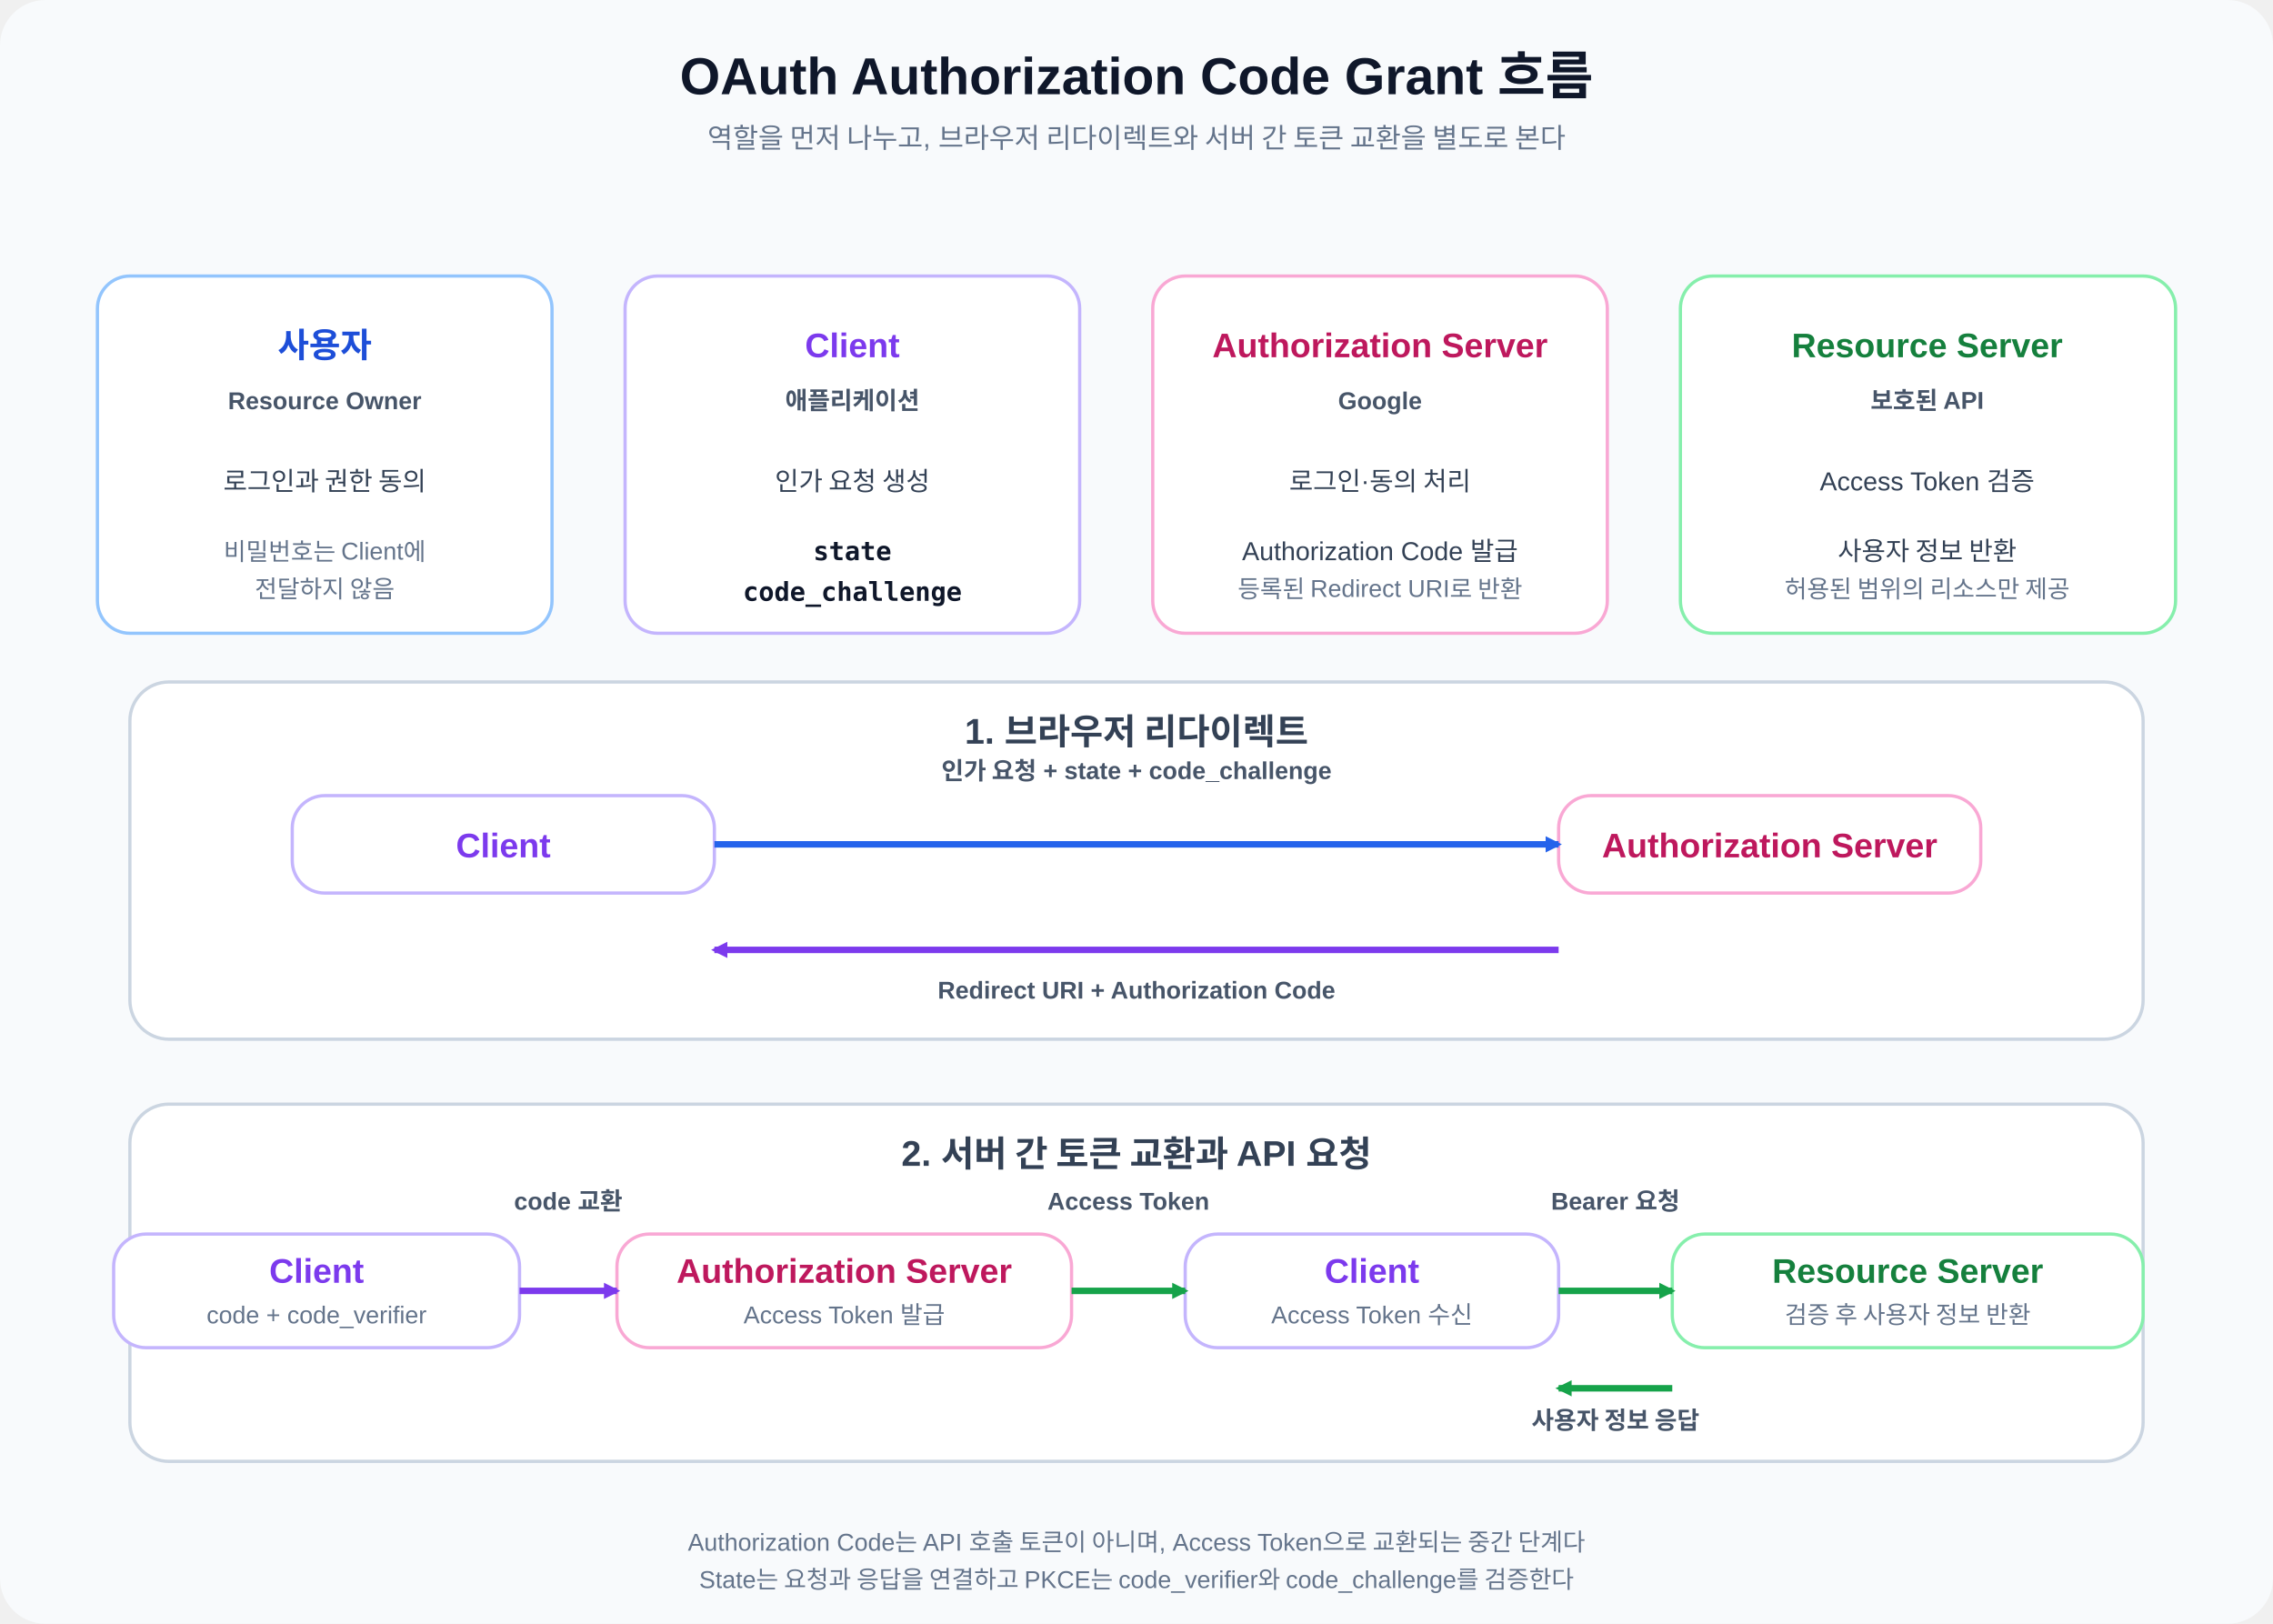
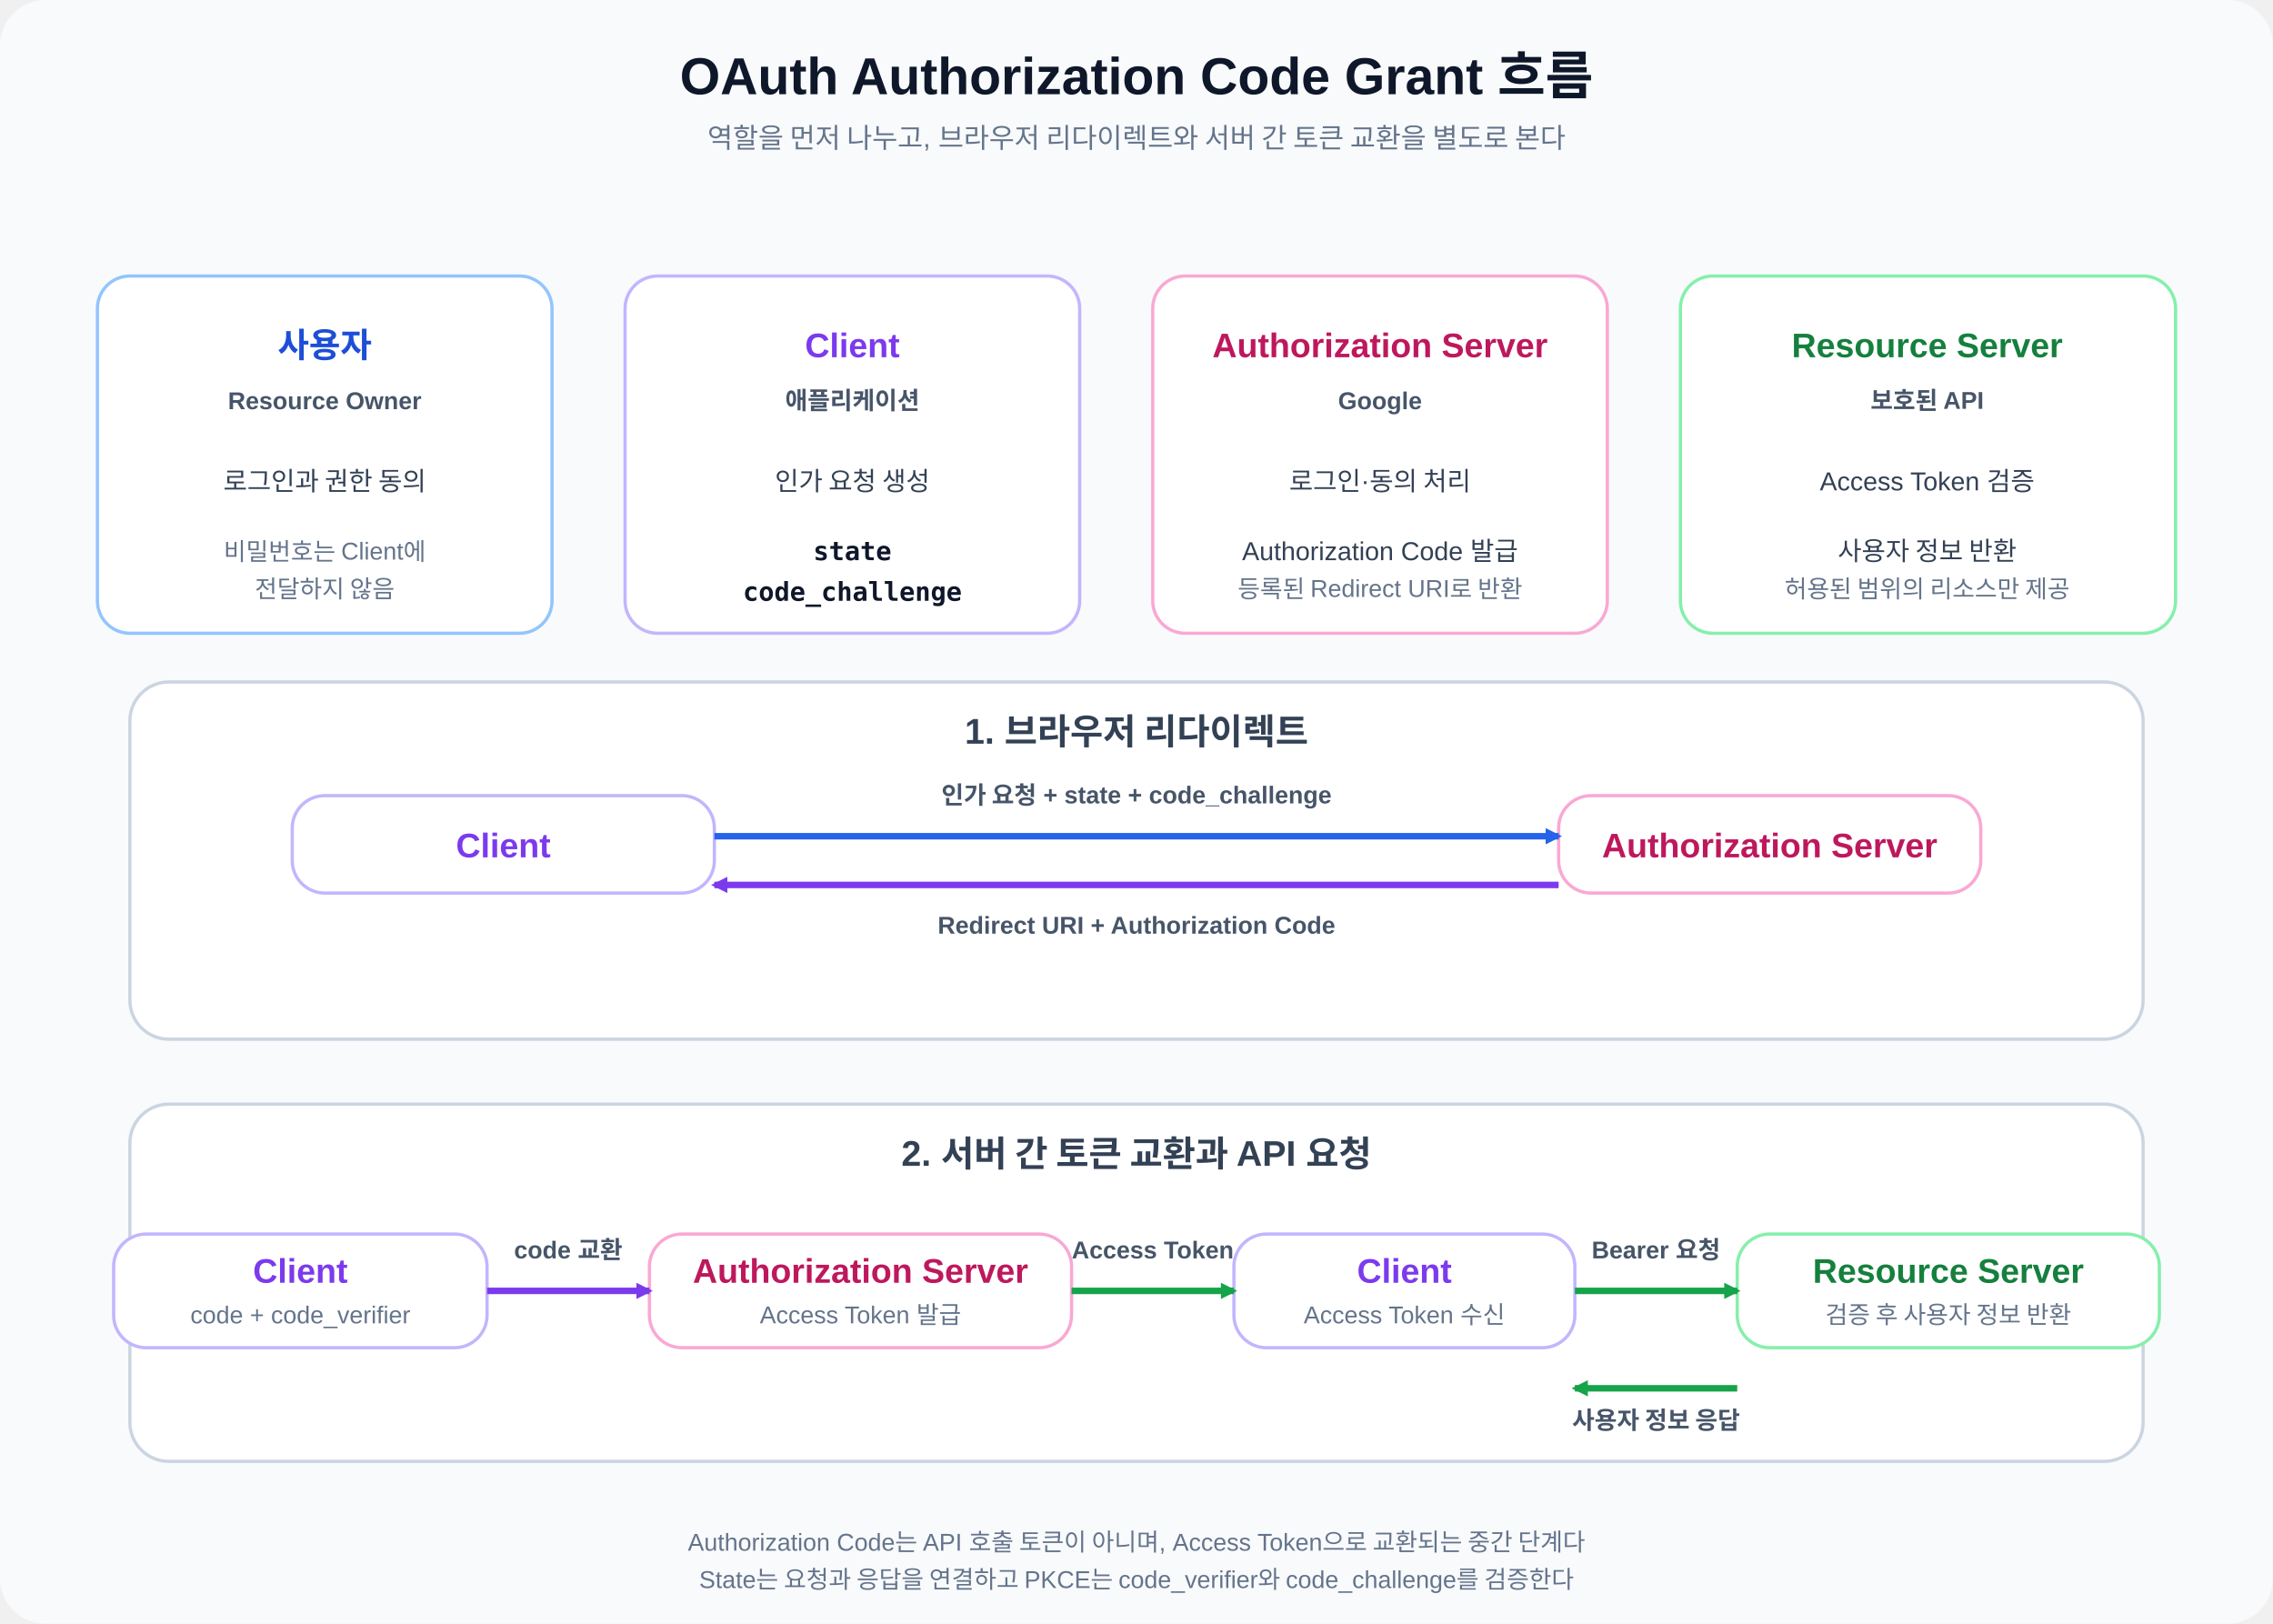
<svg xmlns="http://www.w3.org/2000/svg" width="1400" height="1000" viewBox="0 0 1400 1000" role="img" aria-labelledby="title desc">
  <defs>
    <style>
      .bg { fill: #f8fafc; }
      .title { font: 700 32px Arial, "Malgun Gothic", sans-serif; fill: #0f172a; text-anchor: middle; }
      .subtitle { font: 500 17px Arial, "Malgun Gothic", sans-serif; fill: #64748b; text-anchor: middle; }
      .heading { font: 700 22px Arial, "Malgun Gothic", sans-serif; text-anchor: middle; }
      .node { font: 700 21px Arial, "Malgun Gothic", sans-serif; text-anchor: middle; }
      .label { font: 700 15px Arial, "Malgun Gothic", sans-serif; fill: #475569; text-anchor: middle; }
      .body { font: 500 16px Arial, "Malgun Gothic", sans-serif; fill: #334155; text-anchor: middle; }
      .small { font: 500 15px Arial, "Malgun Gothic", sans-serif; fill: #64748b; text-anchor: middle; }
      .mono { font: 600 16px Consolas, "Malgun Gothic", monospace; fill: #0f172a; text-anchor: middle; }
      .box { fill: #ffffff; stroke-width: 2; rx: 20; }
      .request { stroke: #2563eb; stroke-width: 4; fill: none; marker-end: url(#arrow-blue); }
      .code { stroke: #7c3aed; stroke-width: 4; fill: none; marker-end: url(#arrow-purple); }
      .token { stroke: #16a34a; stroke-width: 4; fill: none; marker-end: url(#arrow-green); }
      .dashed { stroke-dasharray: 10 8; }
    </style>
    <marker id="arrow-blue" viewBox="0 0 10 10" refX="8" refY="5" markerUnits="userSpaceOnUse" markerWidth="10" markerHeight="10" orient="auto">
      <path d="M 0 0 L 10 5 L 0 10 z" fill="#2563eb" />
    </marker>
    <marker id="arrow-purple" viewBox="0 0 10 10" refX="8" refY="5" markerUnits="userSpaceOnUse" markerWidth="10" markerHeight="10" orient="auto">
      <path d="M 0 0 L 10 5 L 0 10 z" fill="#7c3aed" />
    </marker>
    <marker id="arrow-green" viewBox="0 0 10 10" refX="8" refY="5" markerUnits="userSpaceOnUse" markerWidth="10" markerHeight="10" orient="auto">
      <path d="M 0 0 L 10 5 L 0 10 z" fill="#16a34a" />
    </marker>
  </defs>
  <rect class="bg" width="1400" height="1000" rx="28" />
  <text class="title" x="700" y="58">OAuth Authorization Code Grant 흐름</text>
  <text class="subtitle" x="700" y="91">역할을 먼저 나누고, 브라우저 리다이렉트와 서버 간 토큰 교환을 별도로 본다</text>
  <rect class="box" x="60" y="170" width="280" height="220" stroke="#93c5fd" />
  <text class="node" x="200" y="220" fill="#1d4ed8">사용자</text>
  <text class="label" x="200" y="252">Resource Owner</text>
  <text class="body" x="200" y="302">로그인과 권한 동의</text>
  <text class="small" x="200" y="345">비밀번호는 Client에</text>
  <text class="small" x="200" y="368">전달하지 않음</text>
  <rect class="box" x="385" y="170" width="280" height="220" stroke="#c4b5fd" />
  <text class="node" x="525" y="220" fill="#7c3aed">Client</text>
  <text class="label" x="525" y="252">애플리케이션</text>
  <text class="body" x="525" y="302">인가 요청 생성</text>
  <text class="mono" x="525" y="345">state</text>
  <text class="mono" x="525" y="370">code_challenge</text>
  <rect class="box" x="710" y="170" width="280" height="220" stroke="#f9a8d4" />
  <text class="node" x="850" y="220" fill="#be185d">Authorization Server</text>
  <text class="label" x="850" y="252">Google</text>
  <text class="body" x="850" y="302">로그인·동의 처리</text>
  <text class="body" x="850" y="345">Authorization Code 발급</text>
  <text class="small" x="850" y="368">등록된 Redirect URI로 반환</text>
  <rect class="box" x="1035" y="170" width="305" height="220" stroke="#86efac" />
  <text class="node" x="1187" y="220" fill="#15803d">Resource Server</text>
  <text class="label" x="1187" y="252">보호된 API</text>
  <text class="body" x="1187" y="302">Access Token 검증</text>
  <text class="body" x="1187" y="345">사용자 정보 반환</text>
  <text class="small" x="1187" y="368">허용된 범위의 리소스만 제공</text>
  <rect x="80" y="420" width="1240" height="220" rx="24" fill="#ffffff" stroke="#cbd5e1" stroke-width="2" />
  <text class="heading" x="700" y="458" fill="#334155">1. 브라우저 리다이렉트</text>
  <rect class="box" x="180" y="490" width="260" height="60" stroke="#c4b5fd" />
  <text class="node" x="310" y="528" fill="#7c3aed">Client</text>
  <rect class="box" x="960" y="490" width="260" height="60" stroke="#f9a8d4" />
  <text class="node" x="1090" y="528" fill="#be185d">Authorization Server</text>
-   <line class="request" x1="440" y1="520" x2="960" y2="520" />
-   <text class="label" x="700" y="480">인가 요청 + state + code_challenge</text>
-   <line class="code" x1="960" y1="585" x2="440" y2="585" />
-   <text class="label" x="700" y="615" fill="#7c3aed">Redirect URI + Authorization Code</text>
+   <line class="request" x1="440" y1="515" x2="960" y2="515" />
+   <text class="label" x="700" y="495">인가 요청 + state + code_challenge</text>
+   <line class="code" x1="960" y1="545" x2="440" y2="545" />
+   <text class="label" x="700" y="575" fill="#7c3aed">Redirect URI + Authorization Code</text>
  <rect x="80" y="680" width="1240" height="220" rx="24" fill="#ffffff" stroke="#cbd5e1" stroke-width="2" />
  <text class="heading" x="700" y="718" fill="#334155">2. 서버 간 토큰 교환과 API 요청</text>
-   <rect class="box" x="70" y="760" width="250" height="70" stroke="#c4b5fd" />
-   <text class="node" x="195" y="790" fill="#7c3aed">Client</text>
-   <text class="small" x="195" y="815">code + code_verifier</text>
-   <rect class="box" x="380" y="760" width="280" height="70" stroke="#f9a8d4" />
-   <text class="node" x="520" y="790" fill="#be185d">Authorization Server</text>
-   <text class="small" x="520" y="815">Access Token 발급</text>
-   <rect class="box" x="730" y="760" width="230" height="70" stroke="#c4b5fd" />
-   <text class="node" x="845" y="790" fill="#7c3aed">Client</text>
-   <text class="small" x="845" y="815">Access Token 수신</text>
-   <rect class="box" x="1030" y="760" width="290" height="70" stroke="#86efac" />
-   <text class="node" x="1175" y="790" fill="#15803d">Resource Server</text>
-   <text class="small" x="1175" y="815">검증 후 사용자 정보 반환</text>
-   <line class="code" x1="320" y1="795" x2="380" y2="795" />
-   <text class="label" x="350" y="745" fill="#7c3aed">code 교환</text>
-   <line class="token" x1="660" y1="795" x2="730" y2="795" />
-   <text class="label" x="695" y="745" fill="#15803d">Access Token</text>
-   <line class="token" x1="960" y1="795" x2="1030" y2="795" />
-   <text class="label" x="995" y="745" fill="#15803d">Bearer 요청</text>
-   <line class="token" x1="1030" y1="855" x2="960" y2="855" />
-   <text class="label" x="995" y="880" fill="#15803d">사용자 정보 응답</text>
+   <rect class="box" x="70" y="760" width="230" height="70" stroke="#c4b5fd" />
+   <text class="node" x="185" y="790" fill="#7c3aed">Client</text>
+   <text class="small" x="185" y="815">code + code_verifier</text>
+   <rect class="box" x="400" y="760" width="260" height="70" stroke="#f9a8d4" />
+   <text class="node" x="530" y="790" fill="#be185d">Authorization Server</text>
+   <text class="small" x="530" y="815">Access Token 발급</text>
+   <rect class="box" x="760" y="760" width="210" height="70" stroke="#c4b5fd" />
+   <text class="node" x="865" y="790" fill="#7c3aed">Client</text>
+   <text class="small" x="865" y="815">Access Token 수신</text>
+   <rect class="box" x="1070" y="760" width="260" height="70" stroke="#86efac" />
+   <text class="node" x="1200" y="790" fill="#15803d">Resource Server</text>
+   <text class="small" x="1200" y="815">검증 후 사용자 정보 반환</text>
+   <line class="code" x1="300" y1="795" x2="400" y2="795" />
+   <text class="label" x="350" y="775" fill="#7c3aed">code 교환</text>
+   <line class="token" x1="660" y1="795" x2="760" y2="795" />
+   <text class="label" x="710" y="775" fill="#15803d">Access Token</text>
+   <line class="token" x1="970" y1="795" x2="1070" y2="795" />
+   <text class="label" x="1020" y="775" fill="#15803d">Bearer 요청</text>
+   <line class="token" x1="1070" y1="855" x2="970" y2="855" />
+   <text class="label" x="1020" y="880" fill="#15803d">사용자 정보 응답</text>
  <text class="small" x="700" y="955">Authorization Code는 API 호출 토큰이 아니며, Access Token으로 교환되는 중간 단계다</text>
  <text class="small" x="700" y="978">State는 요청과 응답을 연결하고 PKCE는 code_verifier와 code_challenge를 검증한다</text>
</svg>
